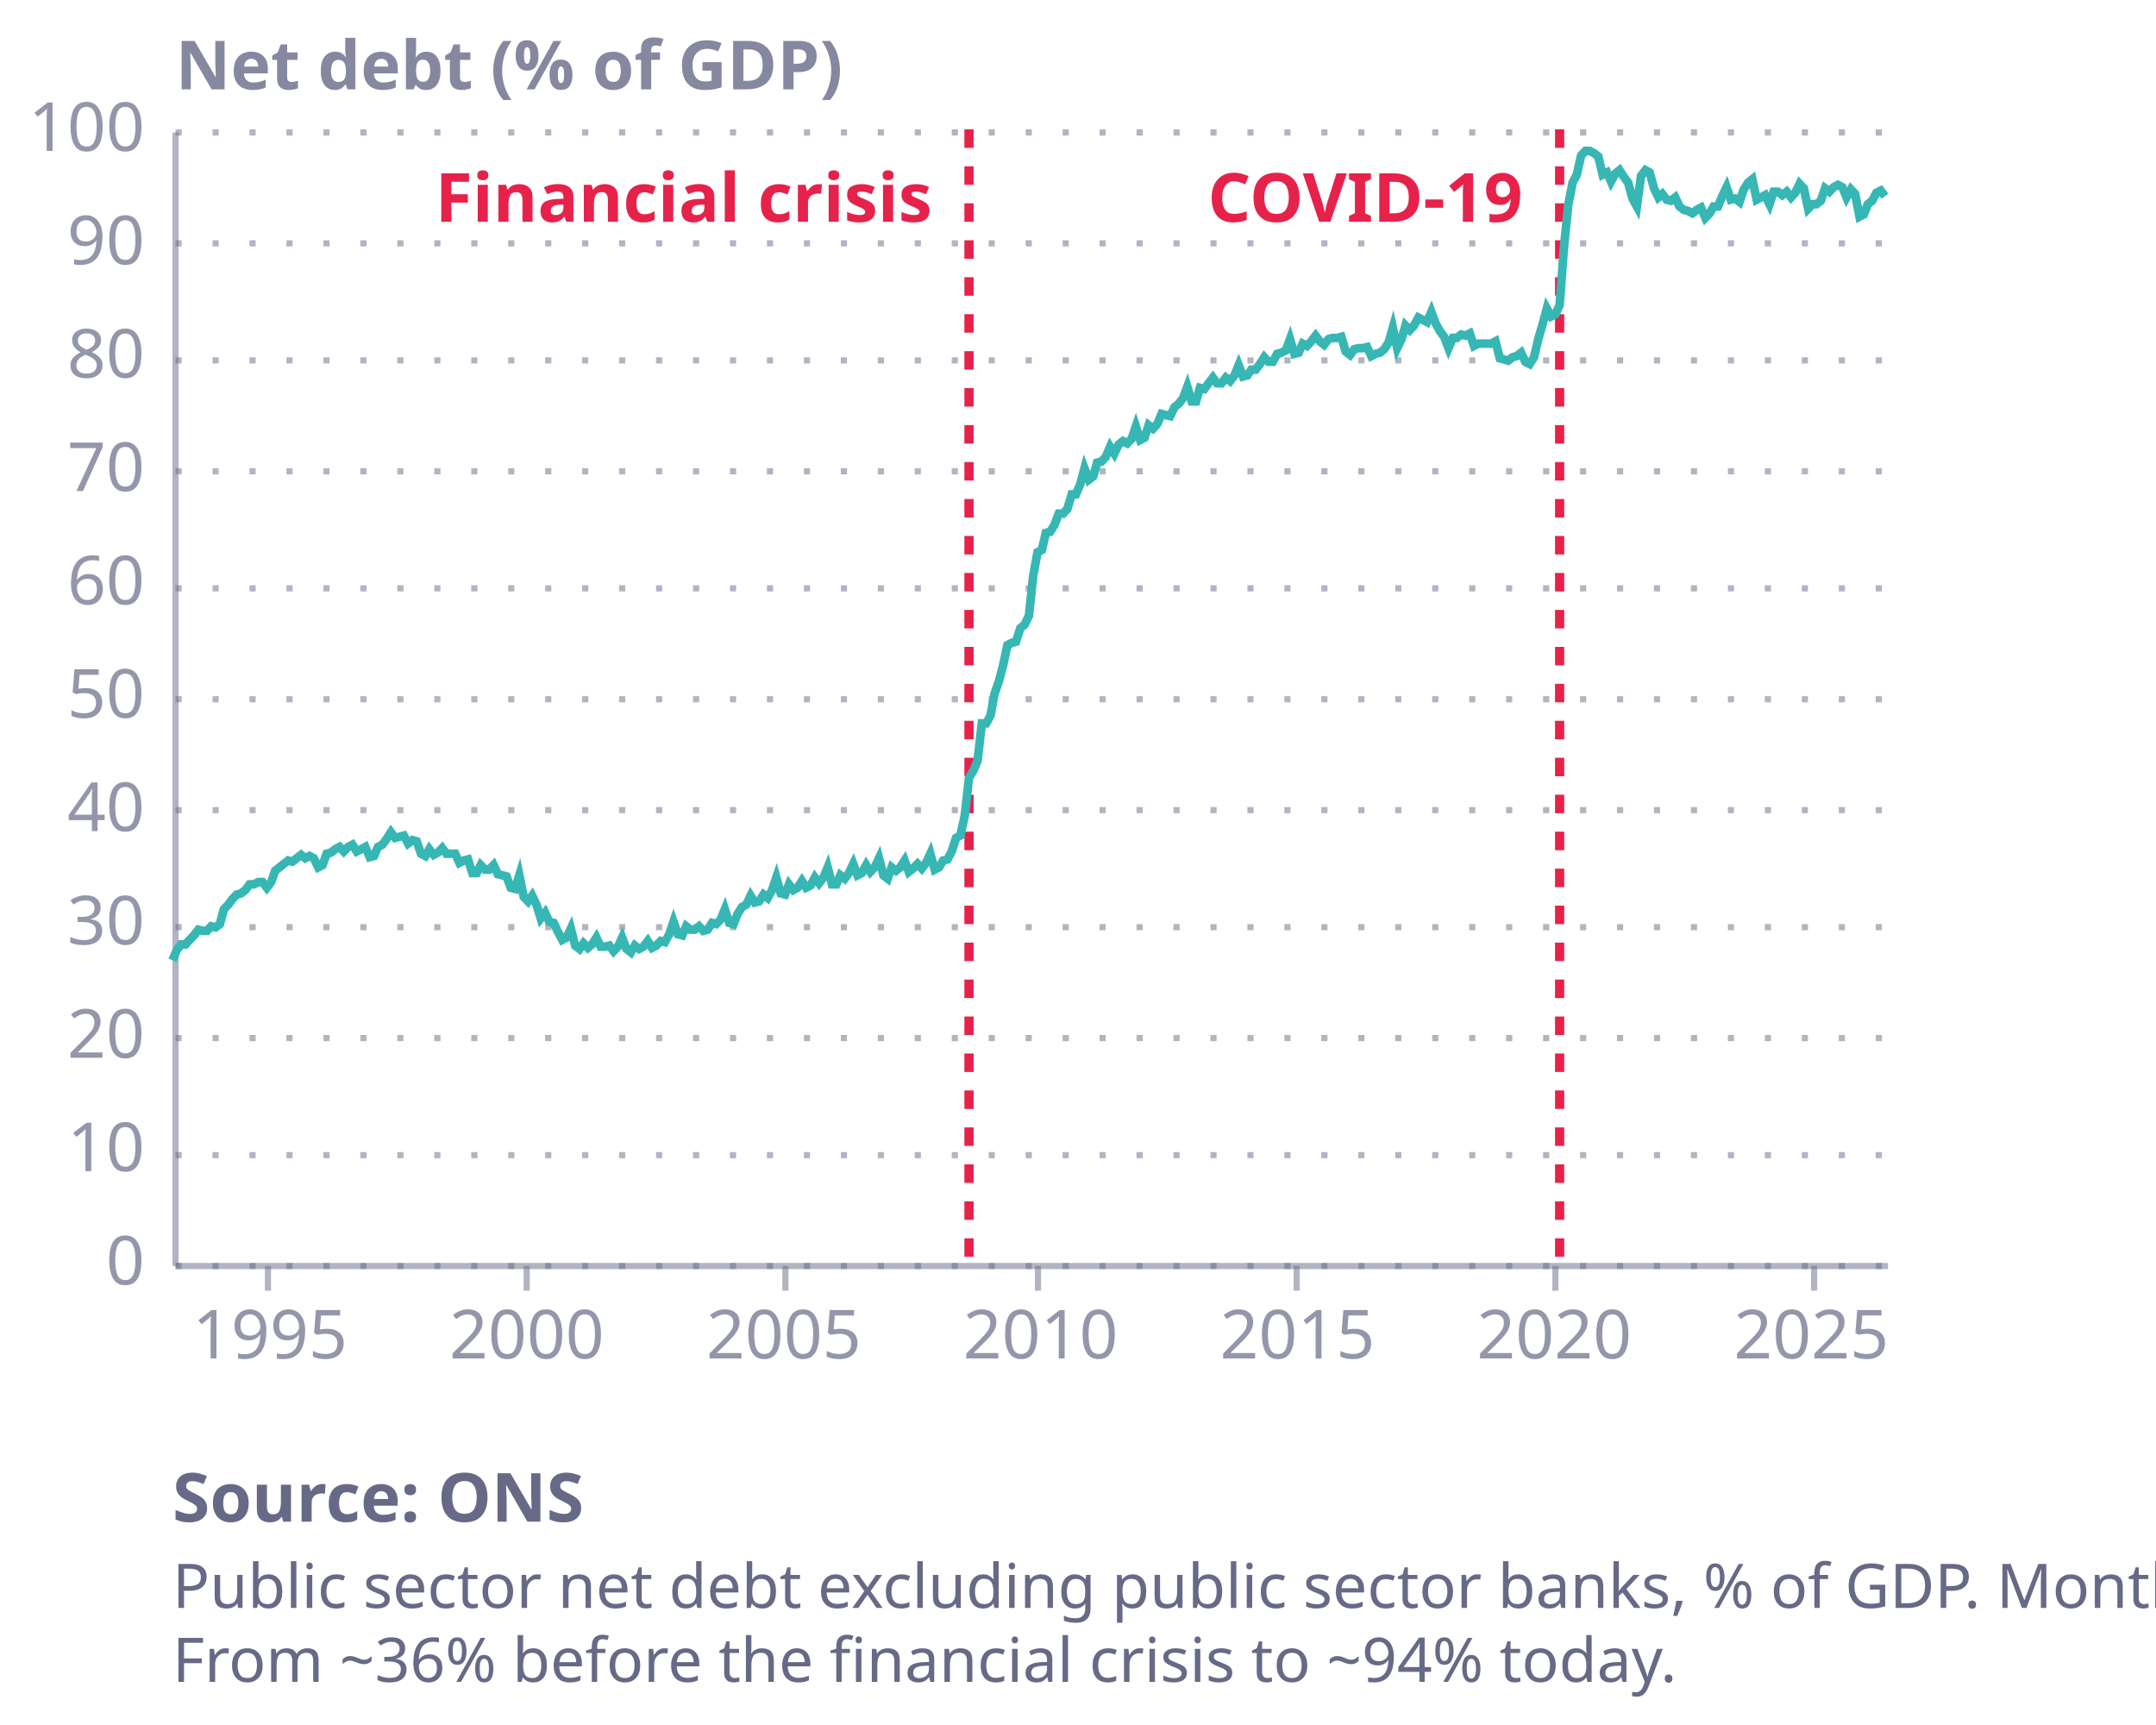
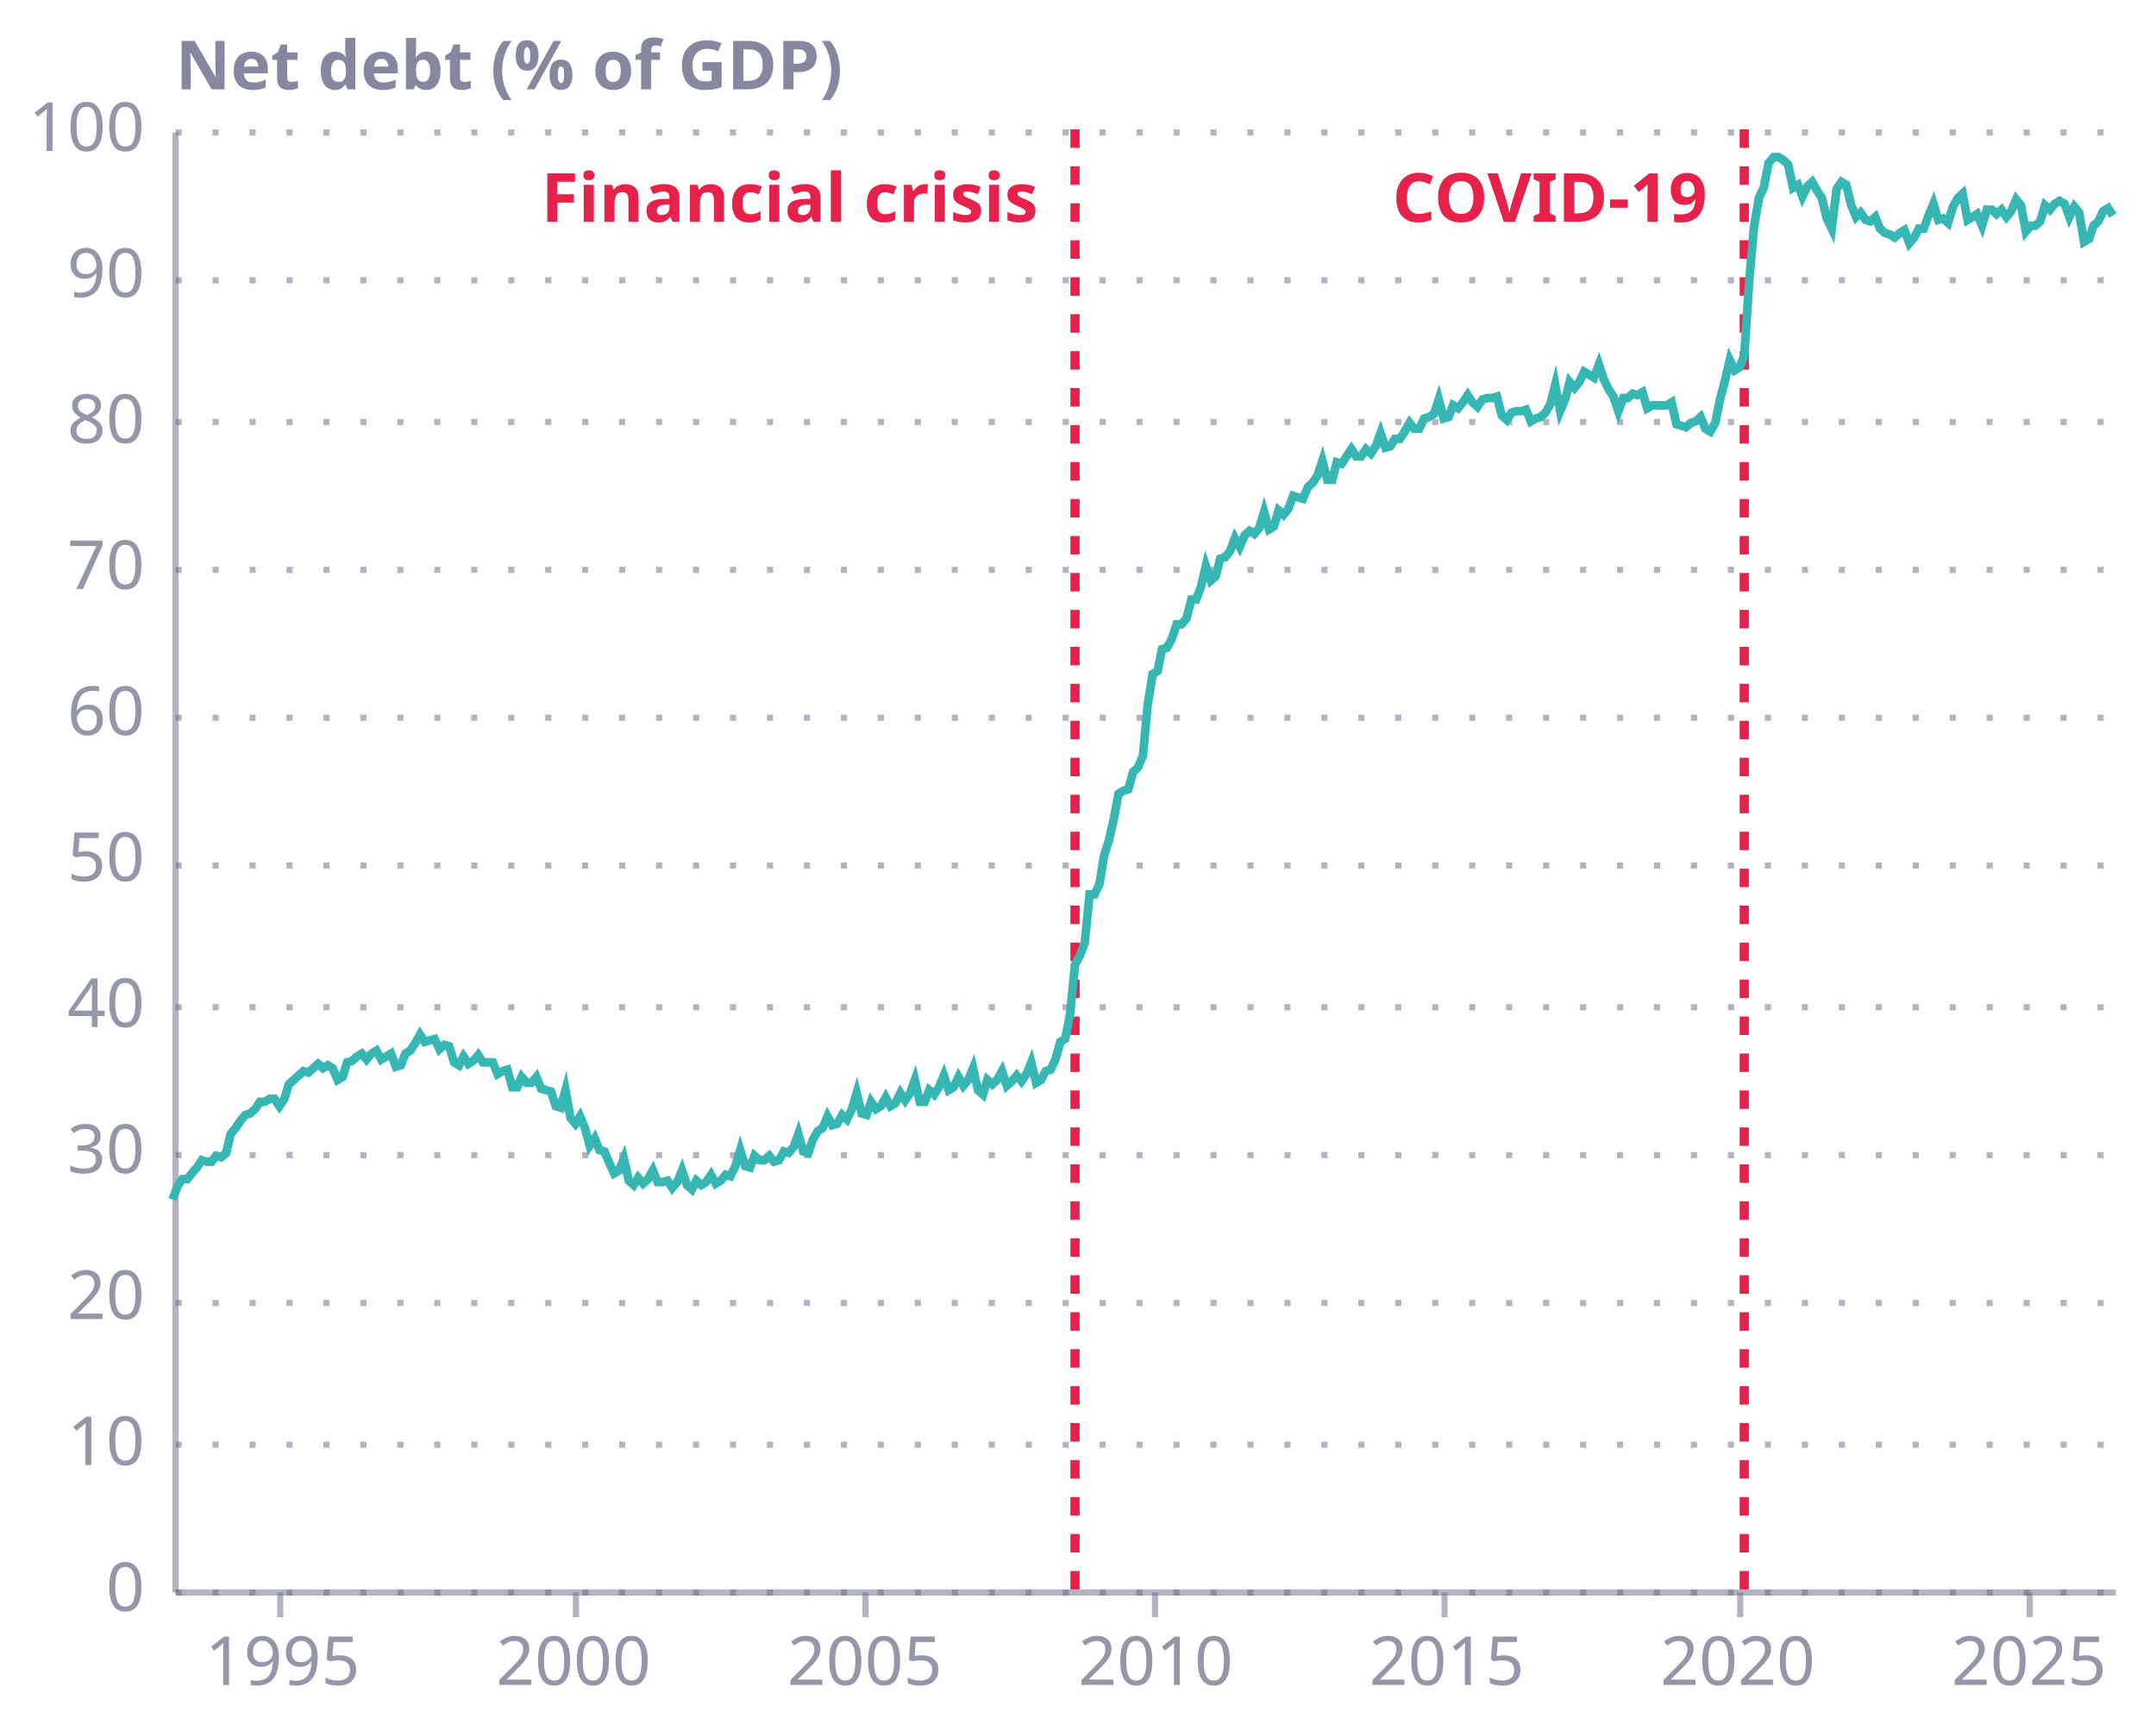
<svg xmlns="http://www.w3.org/2000/svg" version="1.1" class="marks" width="350" height="280" viewBox="0 0 350 280">
  <rect width="350" height="280" fill="white" />
  <g fill="none" stroke-miterlimit="10" transform="translate(28,21)">
    <g class="mark-group role-frame root" role="graphics-object" aria-roledescription="group mark container">
      <g transform="translate(0,0)">
-         <path class="background" aria-hidden="true" d="M0.5,0.5h278v184h-278Z" />
+         <path class="background" aria-hidden="true" d="M0.5,0.5h315v237h-315Z" />
        <g>
          <g class="mark-group role-axis" aria-hidden="true">
            <g transform="translate(0.5,0.5)">
              <path class="background" aria-hidden="true" d="M0,0h0v0h0Z" pointer-events="none" />
              <g>
                <g class="mark-rule role-axis-grid" pointer-events="none">
-                   <line transform="translate(0,184)" x2="278" y2="0" stroke="#676A86" stroke-opacity="0.5" stroke-width="1" stroke-dasharray="1,5" opacity="1" />
-                   <line transform="translate(0,166)" x2="278" y2="0" stroke="#676A86" stroke-opacity="0.5" stroke-width="1" stroke-dasharray="1,5" opacity="1" />
-                   <line transform="translate(0,147)" x2="278" y2="0" stroke="#676A86" stroke-opacity="0.5" stroke-width="1" stroke-dasharray="1,5" opacity="1" />
-                   <line transform="translate(0,129)" x2="278" y2="0" stroke="#676A86" stroke-opacity="0.5" stroke-width="1" stroke-dasharray="1,5" opacity="1" />
-                   <line transform="translate(0,110)" x2="278" y2="0" stroke="#676A86" stroke-opacity="0.5" stroke-width="1" stroke-dasharray="1,5" opacity="1" />
-                   <line transform="translate(0,92)" x2="278" y2="0" stroke="#676A86" stroke-opacity="0.5" stroke-width="1" stroke-dasharray="1,5" opacity="1" />
-                   <line transform="translate(0,74)" x2="278" y2="0" stroke="#676A86" stroke-opacity="0.5" stroke-width="1" stroke-dasharray="1,5" opacity="1" />
-                   <line transform="translate(0,55)" x2="278" y2="0" stroke="#676A86" stroke-opacity="0.5" stroke-width="1" stroke-dasharray="1,5" opacity="1" />
-                   <line transform="translate(0,37)" x2="278" y2="0" stroke="#676A86" stroke-opacity="0.5" stroke-width="1" stroke-dasharray="1,5" opacity="1" />
-                   <line transform="translate(0,18)" x2="278" y2="0" stroke="#676A86" stroke-opacity="0.5" stroke-width="1" stroke-dasharray="1,5" opacity="1" />
-                   <line transform="translate(0,0)" x2="278" y2="0" stroke="#676A86" stroke-opacity="0.5" stroke-width="1" stroke-dasharray="1,5" opacity="1" />
+                   <line transform="translate(0,237)" x2="315" y2="0" stroke="#676A86" stroke-opacity="0.5" stroke-width="1" stroke-dasharray="1,5" opacity="1" />
+                   <line transform="translate(0,213)" x2="315" y2="0" stroke="#676A86" stroke-opacity="0.5" stroke-width="1" stroke-dasharray="1,5" opacity="1" />
+                   <line transform="translate(0,190)" x2="315" y2="0" stroke="#676A86" stroke-opacity="0.5" stroke-width="1" stroke-dasharray="1,5" opacity="1" />
+                   <line transform="translate(0,166)" x2="315" y2="0" stroke="#676A86" stroke-opacity="0.5" stroke-width="1" stroke-dasharray="1,5" opacity="1" />
+                   <line transform="translate(0,142)" x2="315" y2="0" stroke="#676A86" stroke-opacity="0.5" stroke-width="1" stroke-dasharray="1,5" opacity="1" />
+                   <line transform="translate(0,119)" x2="315" y2="0" stroke="#676A86" stroke-opacity="0.5" stroke-width="1" stroke-dasharray="1,5" opacity="1" />
+                   <line transform="translate(0,95)" x2="315" y2="0" stroke="#676A86" stroke-opacity="0.5" stroke-width="1" stroke-dasharray="1,5" opacity="1" />
+                   <line transform="translate(0,71)" x2="315" y2="0" stroke="#676A86" stroke-opacity="0.5" stroke-width="1" stroke-dasharray="1,5" opacity="1" />
+                   <line transform="translate(0,47)" x2="315" y2="0" stroke="#676A86" stroke-opacity="0.5" stroke-width="1" stroke-dasharray="1,5" opacity="1" />
+                   <line transform="translate(0,24)" x2="315" y2="0" stroke="#676A86" stroke-opacity="0.5" stroke-width="1" stroke-dasharray="1,5" opacity="1" />
+                   <line transform="translate(0,0)" x2="315" y2="0" stroke="#676A86" stroke-opacity="0.5" stroke-width="1" stroke-dasharray="1,5" opacity="1" />
                </g>
              </g>
              <path class="foreground" aria-hidden="true" d="" pointer-events="none" display="none" />
            </g>
          </g>
          <g class="mark-group role-axis" role="graphics-symbol" aria-roledescription="axis" aria-label="X-axis for a time scale with values from 1993 to 2026">
-             <g transform="translate(0.5,184.5)">
+             <g transform="translate(0.5,237.5)">
              <path class="background" aria-hidden="true" d="M0,0h0v0h0Z" pointer-events="none" />
              <g>
                <g class="mark-rule role-axis-tick" pointer-events="none">
-                   <line transform="translate(15,0)" x2="0" y2="4" stroke="#676A86" stroke-opacity="0.5" stroke-width="1" opacity="1" />
-                   <line transform="translate(57,0)" x2="0" y2="4" stroke="#676A86" stroke-opacity="0.5" stroke-width="1" opacity="1" />
-                   <line transform="translate(99,0)" x2="0" y2="4" stroke="#676A86" stroke-opacity="0.5" stroke-width="1" opacity="1" />
-                   <line transform="translate(140,0)" x2="0" y2="4" stroke="#676A86" stroke-opacity="0.5" stroke-width="1" opacity="1" />
-                   <line transform="translate(182,0)" x2="0" y2="4" stroke="#676A86" stroke-opacity="0.5" stroke-width="1" opacity="1" />
-                   <line transform="translate(224,0)" x2="0" y2="4" stroke="#676A86" stroke-opacity="0.5" stroke-width="1" opacity="1" />
-                   <line transform="translate(266,0)" x2="0" y2="4" stroke="#676A86" stroke-opacity="0.5" stroke-width="1" opacity="1" />
+                   <line transform="translate(17,0)" x2="0" y2="4" stroke="#676A86" stroke-opacity="0.5" stroke-width="1" opacity="1" />
+                   <line transform="translate(65,0)" x2="0" y2="4" stroke="#676A86" stroke-opacity="0.5" stroke-width="1" opacity="1" />
+                   <line transform="translate(112,0)" x2="0" y2="4" stroke="#676A86" stroke-opacity="0.5" stroke-width="1" opacity="1" />
+                   <line transform="translate(159,0)" x2="0" y2="4" stroke="#676A86" stroke-opacity="0.5" stroke-width="1" opacity="1" />
+                   <line transform="translate(206,0)" x2="0" y2="4" stroke="#676A86" stroke-opacity="0.5" stroke-width="1" opacity="1" />
+                   <line transform="translate(254,0)" x2="0" y2="4" stroke="#676A86" stroke-opacity="0.5" stroke-width="1" opacity="1" />
+                   <line transform="translate(301,0)" x2="0" y2="4" stroke="#676A86" stroke-opacity="0.5" stroke-width="1" opacity="1" />
                </g>
                <g class="mark-text role-axis-label" pointer-events="none">
-                   <text text-anchor="middle" transform="translate(15.32145,15)" font-family="Circular Std" font-size="11px" fill="#676A86" fill-opacity="0.7" opacity="1">1995</text>
-                   <text text-anchor="middle" transform="translate(57.01588,15)" font-family="Circular Std" font-size="11px" fill="#676A86" fill-opacity="0.7" opacity="1">2000</text>
-                   <text text-anchor="middle" transform="translate(98.73315,15)" font-family="Circular Std" font-size="11px" fill="#676A86" fill-opacity="0.7" opacity="1">2005</text>
-                   <text text-anchor="middle" transform="translate(140.4276,15)" font-family="Circular Std" font-size="11px" fill="#676A86" fill-opacity="0.7" opacity="1">2010</text>
-                   <text text-anchor="middle" transform="translate(182.122,15)" font-family="Circular Std" font-size="11px" fill="#676A86" fill-opacity="0.7" opacity="1">2015</text>
-                   <text text-anchor="middle" transform="translate(223.8165,15)" font-family="Circular Std" font-size="11px" fill="#676A86" fill-opacity="0.7" opacity="1">2020</text>
-                   <text text-anchor="middle" transform="translate(265.5337,15)" font-family="Circular Std" font-size="11px" fill="#676A86" fill-opacity="0.7" opacity="1">2025</text>
+                   <text text-anchor="middle" transform="translate(17.36063,15)" font-family="Circular Std" font-size="11px" fill="#676A86" fill-opacity="0.7" opacity="1">1995</text>
+                   <text text-anchor="middle" transform="translate(64.60433,15)" font-family="Circular Std" font-size="11px" fill="#676A86" fill-opacity="0.7" opacity="1">2000</text>
+                   <text text-anchor="middle" transform="translate(111.8739,15)" font-family="Circular Std" font-size="11px" fill="#676A86" fill-opacity="0.7" opacity="1">2005</text>
+                   <text text-anchor="middle" transform="translate(159.1176,15)" font-family="Circular Std" font-size="11px" fill="#676A86" fill-opacity="0.7" opacity="1">2010</text>
+                   <text text-anchor="middle" transform="translate(206.3613,15)" font-family="Circular Std" font-size="11px" fill="#676A86" fill-opacity="0.7" opacity="1">2015</text>
+                   <text text-anchor="middle" transform="translate(253.605,15)" font-family="Circular Std" font-size="11px" fill="#676A86" fill-opacity="0.7" opacity="1">2020</text>
+                   <text text-anchor="middle" transform="translate(300.8745,15)" font-family="Circular Std" font-size="11px" fill="#676A86" fill-opacity="0.7" opacity="1">2025</text>
                </g>
                <g class="mark-rule role-axis-domain" pointer-events="none">
-                   <line transform="translate(0,0)" x2="278" y2="0" stroke="#676A86" stroke-opacity="0.5" stroke-width="1" opacity="1" />
+                   <line transform="translate(0,0)" x2="315" y2="0" stroke="#676A86" stroke-opacity="0.5" stroke-width="1" opacity="1" />
                </g>
              </g>
              <path class="foreground" aria-hidden="true" d="" pointer-events="none" display="none" />
            </g>
          </g>
          <g class="mark-group role-axis" role="graphics-symbol" aria-roledescription="axis" aria-label="Y-axis titled 'Net debt (% of GDP)' for a linear scale with values from 0 to 100">
            <g transform="translate(0.5,0.5)">
              <path class="background" aria-hidden="true" d="M0,0h0v0h0Z" pointer-events="none" />
              <g>
                <g class="mark-text role-axis-label" pointer-events="none">
-                   <text text-anchor="end" transform="translate(-5,187)" font-family="Circular Std" font-size="11px" fill="#676A86" fill-opacity="0.7" opacity="1">0</text>
-                   <text text-anchor="end" transform="translate(-5,168.6)" font-family="Circular Std" font-size="11px" fill="#676A86" fill-opacity="0.7" opacity="1">10</text>
-                   <text text-anchor="end" transform="translate(-5,150.2)" font-family="Circular Std" font-size="11px" fill="#676A86" fill-opacity="0.7" opacity="1">20</text>
-                   <text text-anchor="end" transform="translate(-5,131.8)" font-family="Circular Std" font-size="11px" fill="#676A86" fill-opacity="0.7" opacity="1">30</text>
-                   <text text-anchor="end" transform="translate(-5,113.4)" font-family="Circular Std" font-size="11px" fill="#676A86" fill-opacity="0.7" opacity="1">40</text>
-                   <text text-anchor="end" transform="translate(-5,95)" font-family="Circular Std" font-size="11px" fill="#676A86" fill-opacity="0.7" opacity="1">50</text>
-                   <text text-anchor="end" transform="translate(-5,76.6)" font-family="Circular Std" font-size="11px" fill="#676A86" fill-opacity="0.7" opacity="1">60</text>
-                   <text text-anchor="end" transform="translate(-5,58.2)" font-family="Circular Std" font-size="11px" fill="#676A86" fill-opacity="0.7" opacity="1">70</text>
-                   <text text-anchor="end" transform="translate(-5,39.8)" font-family="Circular Std" font-size="11px" fill="#676A86" fill-opacity="0.7" opacity="1">80</text>
-                   <text text-anchor="end" transform="translate(-5,21.4)" font-family="Circular Std" font-size="11px" fill="#676A86" fill-opacity="0.7" opacity="1">90</text>
+                   <text text-anchor="end" transform="translate(-5,240)" font-family="Circular Std" font-size="11px" fill="#676A86" fill-opacity="0.7" opacity="1">0</text>
+                   <text text-anchor="end" transform="translate(-5,216.3)" font-family="Circular Std" font-size="11px" fill="#676A86" fill-opacity="0.7" opacity="1">10</text>
+                   <text text-anchor="end" transform="translate(-5,192.6)" font-family="Circular Std" font-size="11px" fill="#676A86" fill-opacity="0.7" opacity="1">20</text>
+                   <text text-anchor="end" transform="translate(-5,168.9)" font-family="Circular Std" font-size="11px" fill="#676A86" fill-opacity="0.7" opacity="1">30</text>
+                   <text text-anchor="end" transform="translate(-5,145.2)" font-family="Circular Std" font-size="11px" fill="#676A86" fill-opacity="0.7" opacity="1">40</text>
+                   <text text-anchor="end" transform="translate(-5,121.5)" font-family="Circular Std" font-size="11px" fill="#676A86" fill-opacity="0.7" opacity="1">50</text>
+                   <text text-anchor="end" transform="translate(-5,97.8)" font-family="Circular Std" font-size="11px" fill="#676A86" fill-opacity="0.7" opacity="1">60</text>
+                   <text text-anchor="end" transform="translate(-5,74.1)" font-family="Circular Std" font-size="11px" fill="#676A86" fill-opacity="0.7" opacity="1">70</text>
+                   <text text-anchor="end" transform="translate(-5,50.4)" font-family="Circular Std" font-size="11px" fill="#676A86" fill-opacity="0.7" opacity="1">80</text>
+                   <text text-anchor="end" transform="translate(-5,26.7)" font-family="Circular Std" font-size="11px" fill="#676A86" fill-opacity="0.7" opacity="1">90</text>
                  <text text-anchor="end" transform="translate(-5,3)" font-family="Circular Std" font-size="11px" fill="#676A86" fill-opacity="0.7" opacity="1">100</text>
                </g>
                <g class="mark-rule role-axis-domain" pointer-events="none">
-                   <line transform="translate(0,184)" x2="0" y2="-184" stroke="#676A86" stroke-opacity="0.5" stroke-width="1" opacity="1" />
+                   <line transform="translate(0,237)" x2="0" y2="-237" stroke="#676A86" stroke-opacity="0.5" stroke-width="1" opacity="1" />
                </g>
                <g class="mark-text role-axis-title" pointer-events="none">
                  <text text-anchor="start" transform="translate(0,-7)" font-family="Circular Std" font-size="11px" font-weight="bold" fill="#676A86" fill-opacity="0.8" opacity="1">Net debt (% of GDP)</text>
                </g>
              </g>
              <path class="foreground" aria-hidden="true" d="" pointer-events="none" display="none" />
            </g>
          </g>
          <g class="mark-rule role-mark layer_0_marks" role="graphics-object" aria-roledescription="rule mark container">
-             <line aria-label="date: Sep 01, 2008" role="graphics-symbol" aria-roledescription="rule mark" transform="translate(129.3066,0)" x2="0" y2="184" stroke="#E6224B" stroke-width="1.5" stroke-dasharray="3,3" />
-             <line aria-label="date: Mar 01, 2020" role="graphics-symbol" aria-roledescription="rule mark" transform="translate(225.1865,0)" x2="0" y2="184" stroke="#E6224B" stroke-width="1.5" stroke-dasharray="3,3" />
+             <line aria-label="date: Sep 01, 2008" role="graphics-symbol" aria-roledescription="rule mark" transform="translate(146.5165,0)" x2="0" y2="237" stroke="#E6224B" stroke-width="1.5" stroke-dasharray="3,3" />
+             <line aria-label="date: Mar 01, 2020" role="graphics-symbol" aria-roledescription="rule mark" transform="translate(255.1573,0)" x2="0" y2="237" stroke="#E6224B" stroke-width="1.5" stroke-dasharray="3,3" />
          </g>
          <g class="mark-text role-mark layer_1_marks" role="graphics-object" aria-roledescription="text mark container">
-             <text aria-label="date: Sep 01, 2008; label: Financial crisis" role="graphics-symbol" aria-roledescription="text mark" text-anchor="end" transform="translate(123.3066,15)" font-family="Circular Std" font-size="11px" font-weight="bold" fill="#E6224B">Financial crisis</text>
+             <text aria-label="date: Sep 01, 2008; label: Financial crisis" role="graphics-symbol" aria-roledescription="text mark" text-anchor="end" transform="translate(140.5165,15)" font-family="Circular Std" font-size="11px" font-weight="bold" fill="#E6224B">Financial crisis</text>
          </g>
          <g class="mark-text role-mark layer_2_marks" role="graphics-object" aria-roledescription="text mark container">
-             <text aria-label="date: Mar 01, 2020; label: COVID-19" role="graphics-symbol" aria-roledescription="text mark" text-anchor="end" transform="translate(219.1865,15)" font-family="Circular Std" font-size="11px" font-weight="bold" fill="#E6224B">COVID-19</text>
+             <text aria-label="date: Mar 01, 2020; label: COVID-19" role="graphics-symbol" aria-roledescription="text mark" text-anchor="end" transform="translate(249.1573,15)" font-family="Circular Std" font-size="11px" font-weight="bold" fill="#E6224B">COVID-19</text>
          </g>
          <g class="mark-group role-scope layer_3_pathgroup" role="graphics-object" aria-roledescription="group mark container">
            <g transform="translate(0,0)">
-               <path class="background" aria-hidden="true" d="M0,0h278v184h-278Z" />
+               <path class="background" aria-hidden="true" d="M0,0h315v237h-315Z" />
              <g>
                <g class="mark-line role-mark layer_3_marks" role="graphics-object" aria-roledescription="line mark container">
-                   <path aria-label="date: 1993; Net debt (% of GDP): 26.7; series: debt" role="graphics-symbol" aria-roledescription="line mark" d="M0,134.872L0.707,133.216L1.392,132.296L2.1,132.296L2.785,131.56L3.493,130.824L4.2,129.904L4.885,130.088L5.594,130.088L6.279,129.352L6.987,129.536L7.695,128.984L8.334,126.592L9.041,125.856L9.726,124.936L10.434,124.2L11.119,124.016L11.827,123.464L12.535,122.544L13.22,122.544L13.929,122.176L14.614,122.176L15.321,123.096L16.029,122.176L16.669,120.336L17.376,119.784L18.061,119.232L18.768,118.68L19.453,118.864L20.161,118.312L20.869,117.76L21.554,118.312L22.263,117.944L22.948,118.312L23.656,119.784L24.364,119.416L25.026,117.576L25.733,117.392L26.418,116.84L27.126,116.472L27.811,117.208L28.518,116.472L29.226,116.104L29.911,117.208L30.62,116.84L31.305,116.472L32.013,118.128L32.721,117.944L33.36,116.472L34.067,116.104L34.752,115.184L35.46,114.08L36.145,115L36.853,114.816L37.561,114.632L38.246,115.92L38.954,115.368L39.639,115.552L40.347,117.576L41.055,117.944L41.694,116.84L42.401,117.76L43.086,117.392L43.794,116.656L44.479,117.576L45.187,117.576L45.895,117.576L46.58,119.048L47.289,118.68L47.974,118.496L48.682,120.704L49.389,120.704L50.029,119.416L50.736,120.152L51.421,120.152L52.129,119.416L52.814,120.888L53.521,121.072L54.229,121.256L54.914,123.096L55.623,123.28L56.308,121.072L57.016,124.568L57.724,125.304L58.386,124.384L59.093,125.856L59.778,128.064L60.486,127.144L61.171,128.616L61.879,128.8L62.586,130.272L63.271,131.56L63.98,131.192L64.665,129.72L65.373,132.48L66.081,133.032L66.72,132.112L67.427,132.848L68.112,132.296L68.82,131.192L69.505,132.664L70.213,132.664L70.921,132.48L71.606,133.4L72.314,132.664L73,131.192L73.707,133.032L74.415,133.584L75.055,132.48L75.761,133.032L76.446,132.664L77.154,131.744L77.839,132.848L78.547,132.48L79.255,131.744L79.94,131.928L80.649,130.64L81.334,128.616L82.042,130.64L82.75,130.824L83.389,129.352L84.096,129.904L84.781,129.904L85.489,129.352L86.174,130.088L86.881,129.904L87.589,128.8L88.274,128.984L88.983,128.248L89.668,126.592L90.376,128.8L91.084,128.984L91.746,127.328L92.453,126.224L93.138,125.856L93.846,124.384L94.531,125.488L95.239,125.304L95.946,124.2L96.631,124.752L97.34,123.464L98.025,121.44L98.733,124.016L99.441,124.2L100.08,122.544L100.787,123.464L101.472,123.096L102.18,121.992L102.865,123.096L103.573,122.728L104.281,121.44L104.966,122.36L105.675,121.44L106.36,119.784L107.067,122.544L107.775,122.544L108.415,121.072L109.122,121.624L109.807,120.704L110.514,119.232L111.199,121.072L111.907,120.704L112.615,119.416L113.3,120.52L114.009,119.784L114.694,118.312L115.402,121.072L116.11,121.624L116.749,119.784L117.456,120.336L118.141,119.784L118.849,118.68L119.534,120.52L120.242,119.968L120.949,119.232L121.634,119.968L122.343,119.048L123.028,117.576L123.736,120.152L124.444,119.784L125.106,118.68L125.813,118.496L126.498,117.208L127.206,115L127.891,114.632L128.599,111.504L129.307,105.248L129.992,104.144L130.7,102.488L131.385,96.416L132.093,96.416L132.801,95.128L133.44,91.632L134.147,89.608L134.832,87.032L135.54,83.72L136.225,83.352L136.933,83.168L137.641,80.96L138.326,80.408L139.035,78.936L139.72,72.496L140.428,68.632L141.135,68.264L141.775,65.504L142.482,65.32L143.167,64.216L143.875,62.376L144.56,62.376L145.267,61.64L145.975,59.248L146.66,59.248L147.369,57.592L148.054,55.016L148.762,56.856L149.47,56.304L150.109,54.096L150.816,53.912L151.501,53.176L152.209,51.52L152.894,52.624L153.602,51.152L154.31,50.6L154.995,50.968L155.703,50.232L156.388,48.208L157.096,50.416L157.804,50.048L158.466,48.024L159.173,48.576L159.858,47.84L160.566,46.184L161.251,46.368L161.959,46.552L162.667,45.08L163.352,44.528L164.061,43.608L164.746,41.768L165.453,44.16L166.161,44.16L166.801,41.952L167.507,42.136L168.192,41.216L168.9,40.296L169.585,41.216L170.293,41.216L171.001,40.296L171.686,40.848L172.395,39.928L173.08,38.272L173.788,40.112L174.496,39.928L175.135,39.008L175.842,39.008L176.527,38.088L177.235,36.984L177.92,37.72L178.628,37.72L179.335,36.432L180.02,36.248L180.729,35.88L181.414,34.04L182.122,36.432L182.83,36.248L183.469,34.776L184.176,35.144L184.861,34.408L185.569,33.488L186.254,34.408L186.962,34.96L187.67,34.04L188.355,33.856L189.063,33.856L189.748,33.672L190.456,36.064L191.164,36.616L191.826,35.696L192.533,35.512L193.218,35.512L193.926,35.328L194.611,36.8L195.319,36.432L196.027,36.248L196.712,35.696L197.421,34.592L198.106,32.2L198.813,35.512L199.521,34.04L200.161,31.832L200.868,32.568L201.553,31.832L202.26,30.544L202.945,30.912L203.653,31.28L204.361,29.624L205.046,31.464L205.755,32.752L206.44,33.672L207.148,35.512L207.856,33.856L208.495,33.856L209.202,33.304L209.887,33.488L210.595,33.12L211.28,35.144L211.988,34.776L212.695,34.776L213.38,34.776L214.089,34.776L214.774,34.408L215.482,37.168L216.19,37.352L216.829,37.536L217.536,36.984L218.221,36.8L218.929,36.248L219.614,37.72L220.322,38.088L221.03,36.984L221.715,34.04L222.424,31.648L223.109,29.072L223.816,30.36L224.524,29.992L225.186,28.52L225.893,19.136L226.578,12.328L227.286,8.648L227.971,7.36L228.679,4.232L229.387,3.496L230.072,3.496L230.781,3.864L231.466,4.416L232.174,7.36L232.881,6.992L233.521,8.464L234.228,7.176L234.913,6.624L235.621,7.728L236.306,8.648L237.013,11.224L237.721,12.512L238.406,7.544L239.115,6.624L239.8,6.992L240.508,9.568L241.216,11.04L241.855,10.488L242.562,11.408L243.247,11.592L243.955,11.04L244.64,12.512L245.348,13.064L246.056,13.248L246.741,13.616L247.449,13.064L248.134,12.696L248.842,14.352L249.55,13.616L250.189,12.512L250.896,12.512L251.581,10.856L252.289,9.384L252.974,11.408L253.682,11.224L254.39,11.776L255.075,9.752L255.784,8.648L256.469,8.096L257.177,11.408L257.884,11.04L258.547,10.672L259.253,12.144L259.939,10.12L260.646,10.12L261.331,10.672L262.039,10.12L262.747,11.04L263.432,10.304L264.141,8.832L264.826,9.568L265.534,12.88L266.242,12.144L266.881,12.144L267.588,11.592L268.273,9.568L268.981,10.12L269.666,9.384L270.374,9.016L271.081,9.384L271.766,11.04L272.475,9.752L273.16,10.488L273.868,14.168L274.576,13.8L275.215,12.144L275.922,11.592L276.607,10.304L277.315,9.936L278,10.856" stroke="#36B7B4" stroke-width="1.4" />
+                   <path aria-label="date: 1993; Net debt (% of GDP): 26.7; series: debt" role="graphics-symbol" aria-roledescription="line mark" d="M0,173.721L0.801,171.588L1.577,170.403L2.379,170.403L3.155,169.455L3.957,168.507L4.76,167.322L5.536,167.559L6.339,167.559L7.115,166.611L7.917,166.848L8.719,166.137L9.444,163.056L10.245,162.108L11.021,160.923L11.823,159.975L12.599,159.738L13.401,159.027L14.203,157.842L14.979,157.842L15.782,157.368L16.559,157.368L17.361,158.553L18.163,157.368L18.887,154.998L19.688,154.287L20.464,153.576L21.266,152.865L22.043,153.102L22.845,152.391L23.647,151.68L24.423,152.391L25.226,151.917L26.002,152.391L26.804,154.287L27.606,153.813L28.357,151.443L29.158,151.206L29.934,150.495L30.736,150.021L31.512,150.969L32.314,150.021L33.116,149.547L33.892,150.969L34.695,150.495L35.472,150.021L36.274,152.154L37.076,151.917L37.8,150.021L38.601,149.547L39.377,148.362L40.179,146.94L40.956,148.125L41.758,147.888L42.56,147.651L43.336,149.31L44.139,148.599L44.915,148.836L45.717,151.443L46.519,151.917L47.244,150.495L48.045,151.68L48.821,151.206L49.623,150.258L50.399,151.443L51.201,151.443L52.003,151.443L52.779,153.339L53.583,152.865L54.359,152.628L55.161,155.472L55.963,155.472L56.687,153.813L57.488,154.761L58.264,154.761L59.066,153.813L59.843,155.709L60.645,155.946L61.447,156.183L62.223,158.553L63.026,158.79L63.802,155.946L64.604,160.449L65.406,161.397L66.157,160.212L66.958,162.108L67.734,164.952L68.536,163.767L69.312,165.663L70.114,165.9L70.916,167.796L71.692,169.455L72.496,168.981L73.272,167.085L74.074,170.64L74.876,171.351L75.6,170.166L76.401,171.114L77.177,170.403L77.979,168.981L78.756,170.877L79.558,170.877L80.36,170.64L81.136,171.825L81.939,170.877L82.715,168.981L83.517,171.351L84.319,172.062L85.044,170.64L85.845,171.351L86.621,170.877L87.423,169.692L88.199,171.114L89.001,170.64L89.803,169.692L90.58,169.929L91.383,168.27L92.159,165.663L92.961,168.27L93.763,168.507L94.487,166.611L95.288,167.322L96.065,167.322L96.867,166.611L97.643,167.559L98.445,167.322L99.247,165.9L100.023,166.137L100.826,165.189L101.602,163.056L102.404,165.9L103.207,166.137L103.957,164.004L104.758,162.582L105.534,162.108L106.336,160.212L107.112,161.634L107.914,161.397L108.716,159.975L109.493,160.686L110.296,159.027L111.072,156.42L111.874,159.738L112.676,159.975L113.4,157.842L114.201,159.027L114.978,158.553L115.78,157.131L116.556,158.553L117.358,158.079L118.16,156.42L118.936,157.605L119.739,156.42L120.515,154.287L121.317,157.842L122.12,157.842L122.844,155.946L123.645,156.657L124.421,155.472L125.223,153.576L125.999,155.946L126.801,155.472L127.603,153.813L128.38,155.235L129.183,154.287L129.959,152.391L130.761,155.946L131.563,156.657L132.288,154.287L133.088,154.998L133.865,154.287L134.667,152.865L135.443,155.235L136.245,154.524L137.047,153.576L137.823,154.524L138.626,153.339L139.403,151.443L140.205,154.761L141.007,154.287L141.757,152.865L142.558,152.628L143.334,150.969L144.136,148.125L144.912,147.651L145.714,143.622L146.516,135.564L147.293,134.142L148.096,132.009L148.872,124.188L149.674,124.188L150.476,122.529L151.201,118.026L152.001,115.419L152.778,112.101L153.58,107.835L154.356,107.361L155.158,107.124L155.96,104.28L156.736,103.569L157.539,101.673L158.316,93.378L159.118,88.401L159.92,87.927L160.644,84.372L161.445,84.135L162.221,82.713L163.023,80.343L163.799,80.343L164.602,79.395L165.404,76.314L166.18,76.314L166.983,74.181L167.759,70.863L168.561,73.233L169.363,72.522L170.088,69.678L170.889,69.441L171.665,68.493L172.467,66.36L173.243,67.782L174.045,65.886L174.847,65.175L175.623,65.649L176.426,64.701L177.203,62.094L178.005,64.938L178.807,64.464L179.557,61.857L180.358,62.568L181.134,61.62L181.936,59.487L182.712,59.724L183.515,59.961L184.317,58.065L185.093,57.354L185.896,56.169L186.672,53.799L187.474,56.88L188.276,56.88L189.001,54.036L189.802,54.273L190.578,53.088L191.38,51.903L192.156,53.088L192.958,53.088L193.76,51.903L194.536,52.614L195.339,51.429L196.116,49.296L196.918,51.666L197.72,51.429L198.444,50.244L199.245,50.244L200.021,49.059L200.823,47.637L201.6,48.585L202.402,48.585L203.204,46.926L203.98,46.689L204.783,46.215L205.559,43.845L206.361,46.926L207.163,46.689L207.888,44.793L208.689,45.267L209.465,44.319L210.267,43.134L211.043,44.319L211.845,45.03L212.647,43.845L213.423,43.608L214.227,43.608L215.003,43.371L215.805,46.452L216.607,47.163L217.357,45.978L218.158,45.741L218.934,45.741L219.736,45.504L220.513,47.4L221.315,46.926L222.117,46.689L222.893,45.978L223.696,44.556L224.472,41.475L225.274,45.741L226.076,43.845L226.801,41.001L227.602,41.949L228.378,41.001L229.18,39.342L229.956,39.816L230.758,40.29L231.56,38.157L232.336,40.527L233.14,42.186L233.916,43.371L234.718,45.741L235.52,43.608L236.244,43.608L237.045,42.897L237.822,43.134L238.624,42.66L239.4,45.267L240.202,44.793L241.004,44.793L241.78,44.793L242.583,44.793L243.359,44.319L244.161,47.874L244.963,48.111L245.688,48.348L246.489,47.637L247.265,47.4L248.067,46.689L248.843,48.585L249.645,49.059L250.447,47.637L251.224,43.845L252.027,40.764L252.803,37.446L253.605,39.105L254.407,38.631L255.157,36.735L255.958,24.648L256.735,15.879L257.537,11.139L258.313,9.48L259.115,5.451L259.917,4.503L260.693,4.503L261.496,4.977L262.272,5.688L263.074,9.48L263.876,9.006L264.601,10.902L265.402,9.243L266.178,8.532L266.98,9.954L267.756,11.139L268.558,14.457L269.36,16.116L270.137,9.717L270.94,8.532L271.716,9.006L272.518,12.324L273.32,14.22L274.044,13.509L274.845,14.694L275.622,14.931L276.424,14.22L277.2,16.116L278.002,16.827L278.804,17.064L279.58,17.538L280.383,16.827L281.159,16.353L281.962,18.486L282.764,17.538L283.488,16.116L284.289,16.116L285.065,13.983L285.867,12.087L286.643,14.694L287.445,14.457L288.248,15.168L289.024,12.561L289.827,11.139L290.603,10.428L291.405,14.694L292.207,14.22L292.957,13.746L293.758,15.642L294.535,13.035L295.337,13.035L296.113,13.746L296.915,13.035L297.717,14.22L298.493,13.272L299.296,11.376L300.072,12.324L300.875,16.59L301.677,15.642L302.401,15.642L303.202,14.931L303.978,12.324L304.78,13.035L305.556,12.087L306.358,11.613L307.161,12.087L307.937,14.22L308.74,12.561L309.516,13.509L310.318,18.249L311.12,17.775L311.845,15.642L312.646,14.931L313.422,13.272L314.224,12.798L315,13.983" stroke="#36B7B4" stroke-width="1.4" />
                </g>
              </g>
              <path class="foreground" aria-hidden="true" d="" display="none" />
-             </g>
-           </g>
-           <g class="mark-group role-title">
-             <g transform="translate(0,205)">
-               <path class="background" aria-hidden="true" d="M0,0h0v0h0Z" pointer-events="none" />
-               <g>
-                 <g class="mark-text role-title-text" role="graphics-symbol" aria-roledescription="title" aria-label="Title text 'Source: ONS'" pointer-events="none">
-                   <text text-anchor="start" transform="translate(0,21)" font-family="Circular Std" font-size="11px" font-weight="bold" fill="#676A86" opacity="1">Source: ONS</text>
-                 </g>
-                 <g class="mark-text role-title-subtitle" role="graphics-symbol" aria-roledescription="subtitle" aria-label="Subtitle text 'Public sector net debt excluding public sector banks, % of GDP. Monthly, 1993–2026. From ~36% before the financial crisis to ~94% today.'" pointer-events="none">
-                   <text text-anchor="start" transform="translate(0,35)" font-family="Circular Std" font-size="10px" fill="#676A86" opacity="1">
-                     <tspan>Public sector net debt excluding public sector banks, % of GDP. Monthly, 1993–2026.</tspan>
-                     <tspan x="0" dy="12">From ~36% before the financial crisis to ~94% today.</tspan>
-                   </text>
-                 </g>
-               </g>
-               <path class="foreground" aria-hidden="true" d="" pointer-events="none" display="none" />
            </g>
          </g>
        </g>
        <path class="foreground" aria-hidden="true" d="" display="none" />
      </g>
    </g>
  </g>
</svg>
